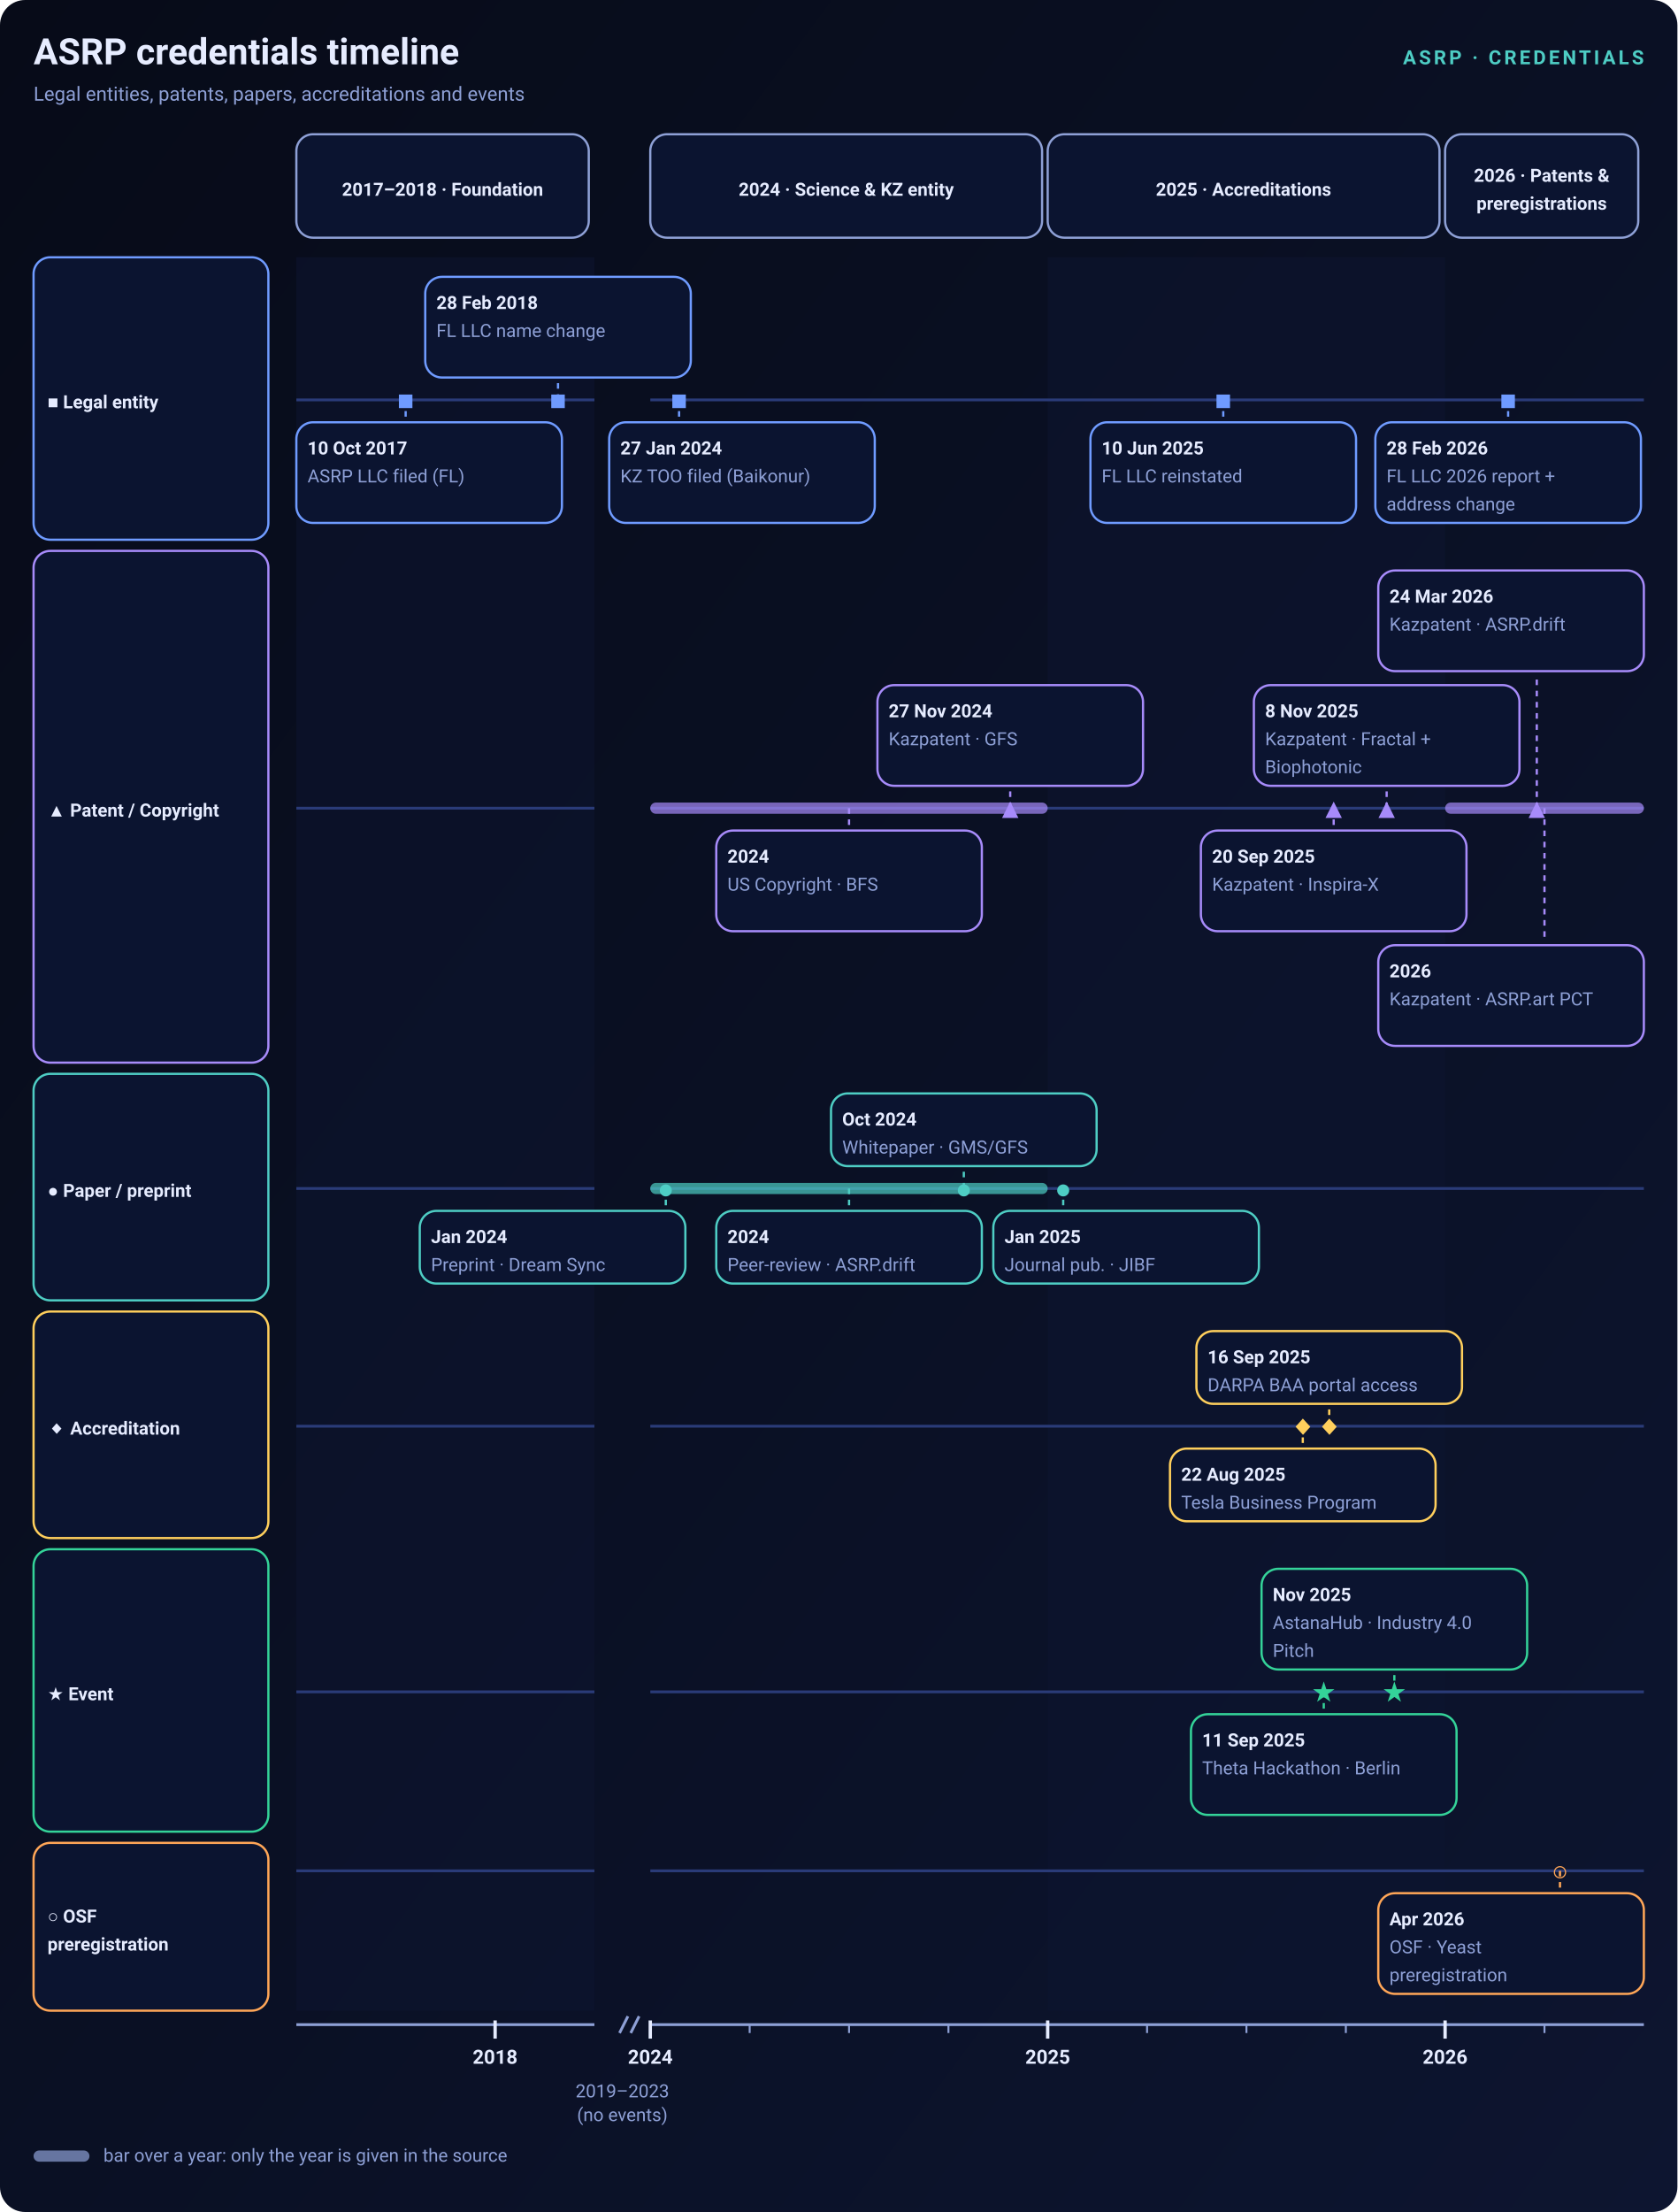
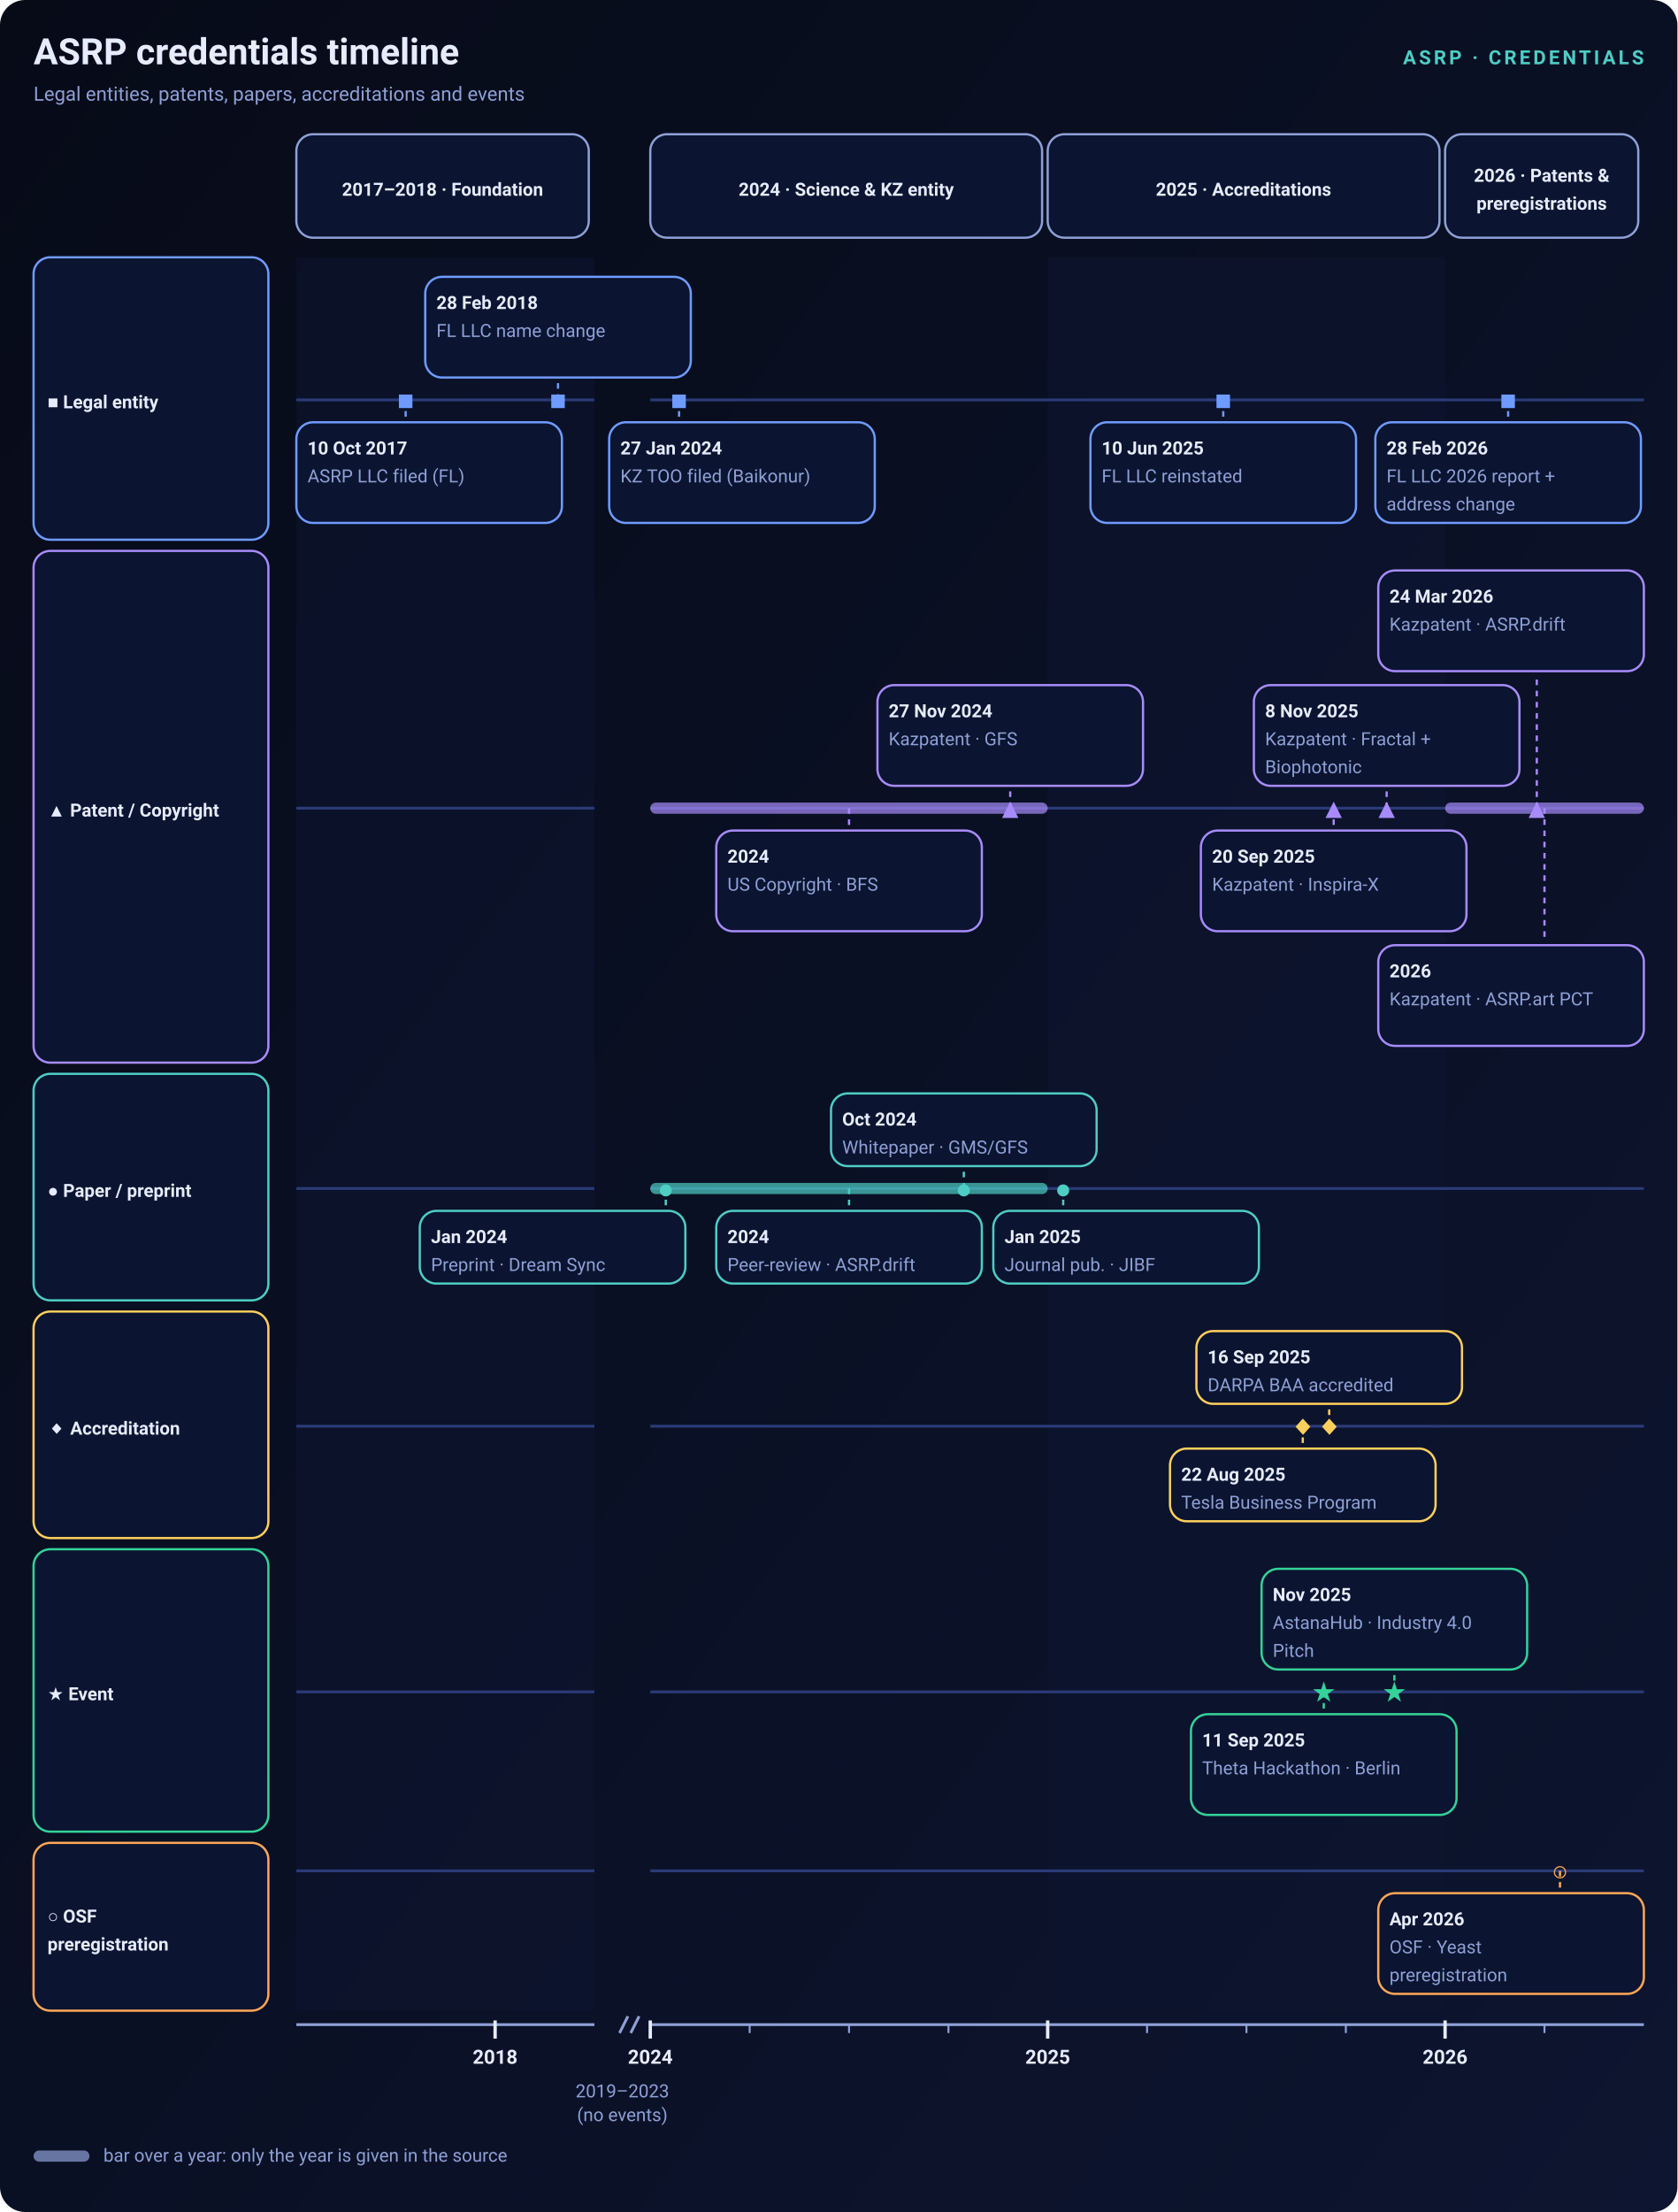
<svg xmlns="http://www.w3.org/2000/svg" viewBox="0 0 1200 1582" width="1200" height="1582" role="img" aria-labelledby="t d">
  <defs>
    <linearGradient id="bg" x1="0" y1="0" x2="1" y2="1">
      <stop offset="0" stop-color="#070b18" />
      <stop offset="1" stop-color="#0d1530" />
    </linearGradient>
    <filter id="glow" x="-50%" y="-50%" width="200%" height="200%">
      <feGaussianBlur stdDeviation="3" result="b" />
      <feMerge>
        <feMergeNode in="b" />
        <feMergeNode in="SourceGraphic" />
      </feMerge>
    </filter>
  </defs>
  <rect width="1200" height="1582" rx="18" fill="url(#bg)" />
  <text x="24" y="46" font-family="'Segoe UI', Roboto, 'Helvetica Neue', Arial, sans-serif" font-size="26" fill="#e6ecff" text-anchor="start" font-weight="700">ASRP credentials timeline</text>
  <text x="24" y="72" font-family="'Segoe UI', Roboto, 'Helvetica Neue', Arial, sans-serif" font-size="14" fill="#8ea0d6" text-anchor="start" font-weight="400">Legal entities, patents, papers, accreditations and events</text>
  <text x="1176" y="46" font-family="'Segoe UI', Roboto, 'Helvetica Neue', Arial, sans-serif" font-size="14" fill="#4ecdc4" text-anchor="end" font-weight="700" letter-spacing="2">ASRP · CREDENTIALS</text>
  <rect x="212" y="96" width="209.2" height="74" rx="12" fill="#0b1430" stroke="#8ea0d6" stroke-width="1.6" />
  <text x="316.6" y="140.0" font-family="'Segoe UI', Roboto, 'Helvetica Neue', Arial, sans-serif" font-size="13" fill="#e6ecff" text-anchor="middle" font-weight="700">2017–2018 · Foundation</text>
  <rect x="465.2" y="96" width="280.3" height="74" rx="12" fill="#0b1430" stroke="#8ea0d6" stroke-width="1.6" />
  <text x="605.4" y="140.0" font-family="'Segoe UI', Roboto, 'Helvetica Neue', Arial, sans-serif" font-size="13" fill="#e6ecff" text-anchor="middle" font-weight="700">2024 · Science &amp; KZ entity</text>
  <rect x="749.5" y="96" width="280.3" height="74" rx="12" fill="#0b1430" stroke="#8ea0d6" stroke-width="1.6" />
  <text x="889.6" y="140.0" font-family="'Segoe UI', Roboto, 'Helvetica Neue', Arial, sans-serif" font-size="13" fill="#e6ecff" text-anchor="middle" font-weight="700">2025 · Accreditations</text>
  <rect x="1033.8" y="96" width="138.2" height="74" rx="12" fill="#0b1430" stroke="#8ea0d6" stroke-width="1.6" />
  <text x="1102.9" y="130.0" font-family="'Segoe UI', Roboto, 'Helvetica Neue', Arial, sans-serif" font-size="13" fill="#e6ecff" text-anchor="middle" font-weight="700">2026 · Patents &amp;</text>
  <text x="1102.9" y="150.0" font-family="'Segoe UI', Roboto, 'Helvetica Neue', Arial, sans-serif" font-size="13" fill="#e6ecff" text-anchor="middle" font-weight="700">preregistrations</text>
  <rect x="212" y="184" width="213.2" height="1254" fill="#0d1530" fill-opacity="0.55" />
  <rect x="749.5" y="184" width="284.3" height="1254" fill="#0d1530" fill-opacity="0.55" />
  <rect x="24" y="184" width="168" height="202" rx="12" fill="#0b1430" stroke="#6f9bff" stroke-width="1.6" />
  <text x="34" y="292.0" font-family="'Segoe UI', Roboto, 'Helvetica Neue', Arial, sans-serif" font-size="13" fill="#e6ecff" text-anchor="start" font-weight="700">■ Legal entity</text>
  <line x1="212" y1="286" x2="425.231" y2="286" stroke="#2a3b78" stroke-width="2" />
  <line x1="465.231" y1="286" x2="1176" y2="286" stroke="#2a3b78" stroke-width="2" />
  <line x1="290.2" y1="286" x2="290.2" y2="300" stroke="#6f9bff" stroke-width="1.6" stroke-dasharray="4 4" />
  <text x="290.2" y="293" font-family="'Segoe UI', Roboto, 'Helvetica Neue', Arial, sans-serif" font-size="20" fill="#6f9bff" text-anchor="middle" font-weight="800">■</text>
  <line x1="399.2" y1="286" x2="399.2" y2="272" stroke="#6f9bff" stroke-width="1.6" stroke-dasharray="4 4" />
  <text x="399.2" y="293" font-family="'Segoe UI', Roboto, 'Helvetica Neue', Arial, sans-serif" font-size="20" fill="#6f9bff" text-anchor="middle" font-weight="800">■</text>
  <line x1="485.8" y1="286" x2="485.8" y2="300" stroke="#6f9bff" stroke-width="1.6" stroke-dasharray="4 4" />
  <text x="485.8" y="293" font-family="'Segoe UI', Roboto, 'Helvetica Neue', Arial, sans-serif" font-size="20" fill="#6f9bff" text-anchor="middle" font-weight="800">■</text>
  <line x1="875.1" y1="286" x2="875.1" y2="300" stroke="#6f9bff" stroke-width="1.6" stroke-dasharray="4 4" />
  <text x="875.1" y="293" font-family="'Segoe UI', Roboto, 'Helvetica Neue', Arial, sans-serif" font-size="20" fill="#6f9bff" text-anchor="middle" font-weight="800">■</text>
  <line x1="1078.9" y1="286" x2="1078.9" y2="300" stroke="#6f9bff" stroke-width="1.6" stroke-dasharray="4 4" />
  <text x="1078.9" y="293" font-family="'Segoe UI', Roboto, 'Helvetica Neue', Arial, sans-serif" font-size="20" fill="#6f9bff" text-anchor="middle" font-weight="800">■</text>
  <rect x="212" y="302" width="190" height="72" rx="12" fill="#0b1430" stroke="#6f9bff" stroke-width="1.6" />
  <text x="220" y="325.0" font-family="'Segoe UI', Roboto, 'Helvetica Neue', Arial, sans-serif" font-size="13" fill="#e6ecff" text-anchor="start" font-weight="700">10 Oct 2017</text>
  <text x="220" y="345.0" font-family="'Segoe UI', Roboto, 'Helvetica Neue', Arial, sans-serif" font-size="13" fill="#8ea0d6" text-anchor="start" font-weight="400">ASRP LLC filed (FL)</text>
  <rect x="304.2" y="198" width="190" height="72" rx="12" fill="#0b1430" stroke="#6f9bff" stroke-width="1.6" />
  <text x="312.2" y="221.0" font-family="'Segoe UI', Roboto, 'Helvetica Neue', Arial, sans-serif" font-size="13" fill="#e6ecff" text-anchor="start" font-weight="700">28 Feb 2018</text>
  <text x="312.2" y="241.0" font-family="'Segoe UI', Roboto, 'Helvetica Neue', Arial, sans-serif" font-size="13" fill="#8ea0d6" text-anchor="start" font-weight="400">FL LLC name change</text>
  <rect x="435.8" y="302" width="190" height="72" rx="12" fill="#0b1430" stroke="#6f9bff" stroke-width="1.6" />
  <text x="443.8" y="325.0" font-family="'Segoe UI', Roboto, 'Helvetica Neue', Arial, sans-serif" font-size="13" fill="#e6ecff" text-anchor="start" font-weight="700">27 Jan 2024</text>
  <text x="443.8" y="345.0" font-family="'Segoe UI', Roboto, 'Helvetica Neue', Arial, sans-serif" font-size="13" fill="#8ea0d6" text-anchor="start" font-weight="400">KZ TOO filed (Baikonur)</text>
  <rect x="780.1" y="302" width="190" height="72" rx="12" fill="#0b1430" stroke="#6f9bff" stroke-width="1.6" />
  <text x="788.1" y="325.0" font-family="'Segoe UI', Roboto, 'Helvetica Neue', Arial, sans-serif" font-size="13" fill="#e6ecff" text-anchor="start" font-weight="700">10 Jun 2025</text>
  <text x="788.1" y="345.0" font-family="'Segoe UI', Roboto, 'Helvetica Neue', Arial, sans-serif" font-size="13" fill="#8ea0d6" text-anchor="start" font-weight="400">FL LLC reinstated</text>
  <rect x="983.9" y="302" width="190" height="72" rx="12" fill="#0b1430" stroke="#6f9bff" stroke-width="1.6" />
  <text x="991.9" y="325.0" font-family="'Segoe UI', Roboto, 'Helvetica Neue', Arial, sans-serif" font-size="13" fill="#e6ecff" text-anchor="start" font-weight="700">28 Feb 2026</text>
  <text x="991.9" y="345.0" font-family="'Segoe UI', Roboto, 'Helvetica Neue', Arial, sans-serif" font-size="13" fill="#8ea0d6" text-anchor="start" font-weight="400">FL LLC 2026 report +</text>
  <text x="991.9" y="365.0" font-family="'Segoe UI', Roboto, 'Helvetica Neue', Arial, sans-serif" font-size="13" fill="#8ea0d6" text-anchor="start" font-weight="400">address change</text>
  <rect x="24" y="394" width="168" height="366" rx="12" fill="#0b1430" stroke="#a78bfa" stroke-width="1.6" />
  <text x="34" y="584.0" font-family="'Segoe UI', Roboto, 'Helvetica Neue', Arial, sans-serif" font-size="13" fill="#e6ecff" text-anchor="start" font-weight="700">▲ Patent / Copyright</text>
  <line x1="212" y1="578" x2="425.231" y2="578" stroke="#2a3b78" stroke-width="2" />
  <line x1="465.231" y1="578" x2="1176" y2="578" stroke="#2a3b78" stroke-width="2" />
  <line x1="607.4" y1="578" x2="607.4" y2="592" stroke="#a78bfa" stroke-width="1.6" stroke-dasharray="4 4" />
  <rect x="465.2" y="574" width="284.3" height="8" rx="4" fill="#a78bfa" fill-opacity="0.7" />
  <line x1="722.7" y1="578" x2="722.7" y2="564" stroke="#a78bfa" stroke-width="1.6" stroke-dasharray="4 4" />
  <text x="722.7" y="585" font-family="'Segoe UI', Roboto, 'Helvetica Neue', Arial, sans-serif" font-size="20" fill="#a78bfa" text-anchor="middle" font-weight="800">▲</text>
  <line x1="954.1" y1="578" x2="954.1" y2="592" stroke="#a78bfa" stroke-width="1.6" stroke-dasharray="4 4" />
  <text x="954.1" y="585" font-family="'Segoe UI', Roboto, 'Helvetica Neue', Arial, sans-serif" font-size="20" fill="#a78bfa" text-anchor="middle" font-weight="800">▲</text>
  <line x1="992.0" y1="578" x2="992.0" y2="564" stroke="#a78bfa" stroke-width="1.6" stroke-dasharray="4 4" />
  <text x="992.0" y="585" font-family="'Segoe UI', Roboto, 'Helvetica Neue', Arial, sans-serif" font-size="20" fill="#a78bfa" text-anchor="middle" font-weight="800">▲</text>
  <line x1="1104.9" y1="578" x2="1104.9" y2="674" stroke="#a78bfa" stroke-width="1.6" stroke-dasharray="4 4" />
  <rect x="1033.8" y="574" width="142.2" height="8" rx="4" fill="#a78bfa" fill-opacity="0.7" />
  <line x1="1099.4" y1="578" x2="1099.4" y2="482" stroke="#a78bfa" stroke-width="1.6" stroke-dasharray="4 4" />
  <text x="1099.4" y="585" font-family="'Segoe UI', Roboto, 'Helvetica Neue', Arial, sans-serif" font-size="20" fill="#a78bfa" text-anchor="middle" font-weight="800">▲</text>
  <rect x="512.4" y="594" width="190" height="72" rx="12" fill="#0b1430" stroke="#a78bfa" stroke-width="1.6" />
  <text x="520.4" y="617.0" font-family="'Segoe UI', Roboto, 'Helvetica Neue', Arial, sans-serif" font-size="13" fill="#e6ecff" text-anchor="start" font-weight="700">2024</text>
  <text x="520.4" y="637.0" font-family="'Segoe UI', Roboto, 'Helvetica Neue', Arial, sans-serif" font-size="13" fill="#8ea0d6" text-anchor="start" font-weight="400">US Copyright · BFS</text>
  <rect x="627.7" y="490" width="190" height="72" rx="12" fill="#0b1430" stroke="#a78bfa" stroke-width="1.6" />
  <text x="635.7" y="513.0" font-family="'Segoe UI', Roboto, 'Helvetica Neue', Arial, sans-serif" font-size="13" fill="#e6ecff" text-anchor="start" font-weight="700">27 Nov 2024</text>
  <text x="635.7" y="533.0" font-family="'Segoe UI', Roboto, 'Helvetica Neue', Arial, sans-serif" font-size="13" fill="#8ea0d6" text-anchor="start" font-weight="400">Kazpatent · GFS</text>
  <rect x="859.1" y="594" width="190" height="72" rx="12" fill="#0b1430" stroke="#a78bfa" stroke-width="1.6" />
  <text x="867.1" y="617.0" font-family="'Segoe UI', Roboto, 'Helvetica Neue', Arial, sans-serif" font-size="13" fill="#e6ecff" text-anchor="start" font-weight="700">20 Sep 2025</text>
  <text x="867.1" y="637.0" font-family="'Segoe UI', Roboto, 'Helvetica Neue', Arial, sans-serif" font-size="13" fill="#8ea0d6" text-anchor="start" font-weight="400">Kazpatent · Inspira-X</text>
  <rect x="897.0" y="490" width="190" height="72" rx="12" fill="#0b1430" stroke="#a78bfa" stroke-width="1.6" />
  <text x="905.0" y="513.0" font-family="'Segoe UI', Roboto, 'Helvetica Neue', Arial, sans-serif" font-size="13" fill="#e6ecff" text-anchor="start" font-weight="700">8 Nov 2025</text>
  <text x="905.0" y="533.0" font-family="'Segoe UI', Roboto, 'Helvetica Neue', Arial, sans-serif" font-size="13" fill="#8ea0d6" text-anchor="start" font-weight="400">Kazpatent · Fractal +</text>
  <text x="905.0" y="553.0" font-family="'Segoe UI', Roboto, 'Helvetica Neue', Arial, sans-serif" font-size="13" fill="#8ea0d6" text-anchor="start" font-weight="400">Biophotonic</text>
  <rect x="986" y="676" width="190" height="72" rx="12" fill="#0b1430" stroke="#a78bfa" stroke-width="1.6" />
  <text x="994" y="699.0" font-family="'Segoe UI', Roboto, 'Helvetica Neue', Arial, sans-serif" font-size="13" fill="#e6ecff" text-anchor="start" font-weight="700">2026</text>
  <text x="994" y="719.0" font-family="'Segoe UI', Roboto, 'Helvetica Neue', Arial, sans-serif" font-size="13" fill="#8ea0d6" text-anchor="start" font-weight="400">Kazpatent · ASRP.art PCT</text>
  <rect x="986" y="408" width="190" height="72" rx="12" fill="#0b1430" stroke="#a78bfa" stroke-width="1.6" />
  <text x="994" y="431.0" font-family="'Segoe UI', Roboto, 'Helvetica Neue', Arial, sans-serif" font-size="13" fill="#e6ecff" text-anchor="start" font-weight="700">24 Mar 2026</text>
  <text x="994" y="451.0" font-family="'Segoe UI', Roboto, 'Helvetica Neue', Arial, sans-serif" font-size="13" fill="#8ea0d6" text-anchor="start" font-weight="400">Kazpatent · ASRP.drift</text>
  <rect x="24" y="768" width="168" height="162" rx="12" fill="#0b1430" stroke="#4ecdc4" stroke-width="1.6" />
  <text x="34" y="856.0" font-family="'Segoe UI', Roboto, 'Helvetica Neue', Arial, sans-serif" font-size="13" fill="#e6ecff" text-anchor="start" font-weight="700">● Paper / preprint</text>
  <line x1="212" y1="850" x2="425.231" y2="850" stroke="#2a3b78" stroke-width="2" />
  <line x1="465.231" y1="850" x2="1176" y2="850" stroke="#2a3b78" stroke-width="2" />
  <line x1="607.4" y1="850" x2="607.4" y2="864" stroke="#4ecdc4" stroke-width="1.6" stroke-dasharray="4 4" />
  <rect x="465.2" y="846" width="284.3" height="8" rx="4" fill="#4ecdc4" fill-opacity="0.7" />
  <line x1="476.3" y1="850" x2="476.3" y2="864" stroke="#4ecdc4" stroke-width="1.6" stroke-dasharray="4 4" />
  <text x="476.3" y="857" font-family="'Segoe UI', Roboto, 'Helvetica Neue', Arial, sans-serif" font-size="20" fill="#4ecdc4" text-anchor="middle" font-weight="800">●</text>
  <line x1="689.5" y1="850" x2="689.5" y2="836" stroke="#4ecdc4" stroke-width="1.6" stroke-dasharray="4 4" />
  <text x="689.5" y="857" font-family="'Segoe UI', Roboto, 'Helvetica Neue', Arial, sans-serif" font-size="20" fill="#4ecdc4" text-anchor="middle" font-weight="800">●</text>
  <line x1="760.6" y1="850" x2="760.6" y2="864" stroke="#4ecdc4" stroke-width="1.6" stroke-dasharray="4 4" />
  <text x="760.6" y="857" font-family="'Segoe UI', Roboto, 'Helvetica Neue', Arial, sans-serif" font-size="20" fill="#4ecdc4" text-anchor="middle" font-weight="800">●</text>
  <rect x="512.4" y="866" width="190" height="52" rx="12" fill="#0b1430" stroke="#4ecdc4" stroke-width="1.6" />
  <text x="520.4" y="889.0" font-family="'Segoe UI', Roboto, 'Helvetica Neue', Arial, sans-serif" font-size="13" fill="#e6ecff" text-anchor="start" font-weight="700">2024</text>
  <text x="520.4" y="909.0" font-family="'Segoe UI', Roboto, 'Helvetica Neue', Arial, sans-serif" font-size="13" fill="#8ea0d6" text-anchor="start" font-weight="400">Peer-review · ASRP.drift</text>
  <rect x="300.3" y="866" width="190" height="52" rx="12" fill="#0b1430" stroke="#4ecdc4" stroke-width="1.6" />
  <text x="308.3" y="889.0" font-family="'Segoe UI', Roboto, 'Helvetica Neue', Arial, sans-serif" font-size="13" fill="#e6ecff" text-anchor="start" font-weight="700">Jan 2024</text>
  <text x="308.3" y="909.0" font-family="'Segoe UI', Roboto, 'Helvetica Neue', Arial, sans-serif" font-size="13" fill="#8ea0d6" text-anchor="start" font-weight="400">Preprint · Dream Sync</text>
  <rect x="594.5" y="782" width="190" height="52" rx="12" fill="#0b1430" stroke="#4ecdc4" stroke-width="1.6" />
  <text x="602.5" y="805.0" font-family="'Segoe UI', Roboto, 'Helvetica Neue', Arial, sans-serif" font-size="13" fill="#e6ecff" text-anchor="start" font-weight="700">Oct 2024</text>
  <text x="602.5" y="825.0" font-family="'Segoe UI', Roboto, 'Helvetica Neue', Arial, sans-serif" font-size="13" fill="#8ea0d6" text-anchor="start" font-weight="400">Whitepaper · GMS/GFS</text>
  <rect x="710.6" y="866" width="190" height="52" rx="12" fill="#0b1430" stroke="#4ecdc4" stroke-width="1.6" />
  <text x="718.6" y="889.0" font-family="'Segoe UI', Roboto, 'Helvetica Neue', Arial, sans-serif" font-size="13" fill="#e6ecff" text-anchor="start" font-weight="700">Jan 2025</text>
  <text x="718.6" y="909.0" font-family="'Segoe UI', Roboto, 'Helvetica Neue', Arial, sans-serif" font-size="13" fill="#8ea0d6" text-anchor="start" font-weight="400">Journal pub. · JIBF</text>
  <rect x="24" y="938" width="168" height="162" rx="12" fill="#0b1430" stroke="#ffcf5c" stroke-width="1.6" />
  <text x="34" y="1026.0" font-family="'Segoe UI', Roboto, 'Helvetica Neue', Arial, sans-serif" font-size="13" fill="#e6ecff" text-anchor="start" font-weight="700">◆ Accreditation</text>
  <line x1="212" y1="1020" x2="425.231" y2="1020" stroke="#2a3b78" stroke-width="2" />
  <line x1="465.231" y1="1020" x2="1176" y2="1020" stroke="#2a3b78" stroke-width="2" />
  <line x1="932.0" y1="1020" x2="932.0" y2="1034" stroke="#ffcf5c" stroke-width="1.6" stroke-dasharray="4 4" />
  <text x="932.0" y="1027" font-family="'Segoe UI', Roboto, 'Helvetica Neue', Arial, sans-serif" font-size="20" fill="#ffcf5c" text-anchor="middle" font-weight="800">◆</text>
  <line x1="950.9" y1="1020" x2="950.9" y2="1006" stroke="#ffcf5c" stroke-width="1.6" stroke-dasharray="4 4" />
  <text x="950.9" y="1027" font-family="'Segoe UI', Roboto, 'Helvetica Neue', Arial, sans-serif" font-size="20" fill="#ffcf5c" text-anchor="middle" font-weight="800">◆</text>
  <rect x="837.0" y="1036" width="190" height="52" rx="12" fill="#0b1430" stroke="#ffcf5c" stroke-width="1.6" />
  <text x="845.0" y="1059.0" font-family="'Segoe UI', Roboto, 'Helvetica Neue', Arial, sans-serif" font-size="13" fill="#e6ecff" text-anchor="start" font-weight="700">22 Aug 2025</text>
  <text x="845.0" y="1079.0" font-family="'Segoe UI', Roboto, 'Helvetica Neue', Arial, sans-serif" font-size="13" fill="#8ea0d6" text-anchor="start" font-weight="400">Tesla Business Program</text>
  <rect x="855.9" y="952" width="190" height="52" rx="12" fill="#0b1430" stroke="#ffcf5c" stroke-width="1.6" />
  <text x="863.9" y="975.0" font-family="'Segoe UI', Roboto, 'Helvetica Neue', Arial, sans-serif" font-size="13" fill="#e6ecff" text-anchor="start" font-weight="700">16 Sep 2025</text>
-   <text x="863.9" y="995.0" font-family="'Segoe UI', Roboto, 'Helvetica Neue', Arial, sans-serif" font-size="13" fill="#8ea0d6" text-anchor="start" font-weight="400">DARPA BAA portal access</text>
+   <text x="863.9" y="995.0" font-family="'Segoe UI', Roboto, 'Helvetica Neue', Arial, sans-serif" font-size="13" fill="#8ea0d6" text-anchor="start" font-weight="400">DARPA BAA accredited</text>
  <rect x="24" y="1108" width="168" height="202" rx="12" fill="#0b1430" stroke="#34d399" stroke-width="1.6" />
  <text x="34" y="1216.0" font-family="'Segoe UI', Roboto, 'Helvetica Neue', Arial, sans-serif" font-size="13" fill="#e6ecff" text-anchor="start" font-weight="700">★ Event</text>
  <line x1="212" y1="1210" x2="425.231" y2="1210" stroke="#2a3b78" stroke-width="2" />
  <line x1="465.231" y1="1210" x2="1176" y2="1210" stroke="#2a3b78" stroke-width="2" />
  <line x1="947.0" y1="1210" x2="947.0" y2="1224" stroke="#34d399" stroke-width="1.6" stroke-dasharray="4 4" />
  <text x="947.0" y="1217" font-family="'Segoe UI', Roboto, 'Helvetica Neue', Arial, sans-serif" font-size="20" fill="#34d399" text-anchor="middle" font-weight="800">★</text>
  <line x1="997.5" y1="1210" x2="997.5" y2="1196" stroke="#34d399" stroke-width="1.6" stroke-dasharray="4 4" />
  <text x="997.5" y="1217" font-family="'Segoe UI', Roboto, 'Helvetica Neue', Arial, sans-serif" font-size="20" fill="#34d399" text-anchor="middle" font-weight="800">★</text>
  <rect x="852.0" y="1226" width="190" height="72" rx="12" fill="#0b1430" stroke="#34d399" stroke-width="1.6" />
  <text x="860.0" y="1249.0" font-family="'Segoe UI', Roboto, 'Helvetica Neue', Arial, sans-serif" font-size="13" fill="#e6ecff" text-anchor="start" font-weight="700">11 Sep 2025</text>
  <text x="860.0" y="1269.0" font-family="'Segoe UI', Roboto, 'Helvetica Neue', Arial, sans-serif" font-size="13" fill="#8ea0d6" text-anchor="start" font-weight="400">Theta Hackathon · Berlin</text>
  <rect x="902.5" y="1122" width="190" height="72" rx="12" fill="#0b1430" stroke="#34d399" stroke-width="1.6" />
  <text x="910.5" y="1145.0" font-family="'Segoe UI', Roboto, 'Helvetica Neue', Arial, sans-serif" font-size="13" fill="#e6ecff" text-anchor="start" font-weight="700">Nov 2025</text>
  <text x="910.5" y="1165.0" font-family="'Segoe UI', Roboto, 'Helvetica Neue', Arial, sans-serif" font-size="13" fill="#8ea0d6" text-anchor="start" font-weight="400">AstanaHub · Industry 4.0</text>
  <text x="910.5" y="1185.0" font-family="'Segoe UI', Roboto, 'Helvetica Neue', Arial, sans-serif" font-size="13" fill="#8ea0d6" text-anchor="start" font-weight="400">Pitch</text>
  <rect x="24" y="1318" width="168" height="120" rx="12" fill="#0b1430" stroke="#ffa657" stroke-width="1.6" />
  <text x="34" y="1375.0" font-family="'Segoe UI', Roboto, 'Helvetica Neue', Arial, sans-serif" font-size="13" fill="#e6ecff" text-anchor="start" font-weight="700">○ OSF</text>
  <text x="34" y="1395.0" font-family="'Segoe UI', Roboto, 'Helvetica Neue', Arial, sans-serif" font-size="13" fill="#e6ecff" text-anchor="start" font-weight="700">preregistration</text>
  <line x1="212" y1="1338" x2="425.231" y2="1338" stroke="#2a3b78" stroke-width="2" />
  <line x1="465.231" y1="1338" x2="1176" y2="1338" stroke="#2a3b78" stroke-width="2" />
  <line x1="1116.0" y1="1338" x2="1116.0" y2="1352" stroke="#ffa657" stroke-width="1.6" stroke-dasharray="4 4" />
  <text x="1116.0" y="1345" font-family="'Segoe UI', Roboto, 'Helvetica Neue', Arial, sans-serif" font-size="20" fill="#ffa657" text-anchor="middle" font-weight="800">○</text>
  <rect x="986" y="1354" width="190" height="72" rx="12" fill="#0b1430" stroke="#ffa657" stroke-width="1.6" />
  <text x="994" y="1377.0" font-family="'Segoe UI', Roboto, 'Helvetica Neue', Arial, sans-serif" font-size="13" fill="#e6ecff" text-anchor="start" font-weight="700">Apr 2026</text>
  <text x="994" y="1397.0" font-family="'Segoe UI', Roboto, 'Helvetica Neue', Arial, sans-serif" font-size="13" fill="#8ea0d6" text-anchor="start" font-weight="400">OSF · Yeast</text>
  <text x="994" y="1417.0" font-family="'Segoe UI', Roboto, 'Helvetica Neue', Arial, sans-serif" font-size="13" fill="#8ea0d6" text-anchor="start" font-weight="400">preregistration</text>
  <line x1="212" y1="1448" x2="425.231" y2="1448" stroke="#8ea0d6" stroke-width="2" />
  <line x1="465.231" y1="1448" x2="1176" y2="1448" stroke="#8ea0d6" stroke-width="2" />
  <line x1="536.3" y1="1448" x2="536.3" y2="1454" stroke="#8ea0d6" stroke-width="1.4" />
  <line x1="607.4" y1="1448" x2="607.4" y2="1454" stroke="#8ea0d6" stroke-width="1.4" />
  <line x1="678.5" y1="1448" x2="678.5" y2="1454" stroke="#8ea0d6" stroke-width="1.4" />
  <line x1="820.6" y1="1448" x2="820.6" y2="1454" stroke="#8ea0d6" stroke-width="1.4" />
  <line x1="891.7" y1="1448" x2="891.7" y2="1454" stroke="#8ea0d6" stroke-width="1.4" />
  <line x1="962.8" y1="1448" x2="962.8" y2="1454" stroke="#8ea0d6" stroke-width="1.4" />
  <line x1="1104.9" y1="1448" x2="1104.9" y2="1454" stroke="#8ea0d6" stroke-width="1.4" />
  <line x1="354.2" y1="1445" x2="354.2" y2="1458" stroke="#e6ecff" stroke-width="2.4" />
  <text x="354.2" y="1476" font-family="'Segoe UI', Roboto, 'Helvetica Neue', Arial, sans-serif" font-size="14" fill="#e6ecff" text-anchor="middle" font-weight="700">2018</text>
  <line x1="465.2" y1="1445" x2="465.2" y2="1458" stroke="#e6ecff" stroke-width="2.4" />
  <text x="465.2" y="1476" font-family="'Segoe UI', Roboto, 'Helvetica Neue', Arial, sans-serif" font-size="14" fill="#e6ecff" text-anchor="middle" font-weight="700">2024</text>
  <line x1="749.5" y1="1445" x2="749.5" y2="1458" stroke="#e6ecff" stroke-width="2.4" />
  <text x="749.5" y="1476" font-family="'Segoe UI', Roboto, 'Helvetica Neue', Arial, sans-serif" font-size="14" fill="#e6ecff" text-anchor="middle" font-weight="700">2025</text>
  <line x1="1033.8" y1="1445" x2="1033.8" y2="1458" stroke="#e6ecff" stroke-width="2.4" />
  <text x="1033.8" y="1476" font-family="'Segoe UI', Roboto, 'Helvetica Neue', Arial, sans-serif" font-size="14" fill="#e6ecff" text-anchor="middle" font-weight="700">2026</text>
  <path d="M449.2,1442 l-6,12 M457.2,1442 l-6,12" stroke="#8ea0d6" stroke-width="2" fill="none" />
  <text x="445.231" y="1500" font-family="'Segoe UI', Roboto, 'Helvetica Neue', Arial, sans-serif" font-size="13" fill="#8ea0d6" text-anchor="middle" font-weight="400">2019–2023</text>
  <text x="445.231" y="1517" font-family="'Segoe UI', Roboto, 'Helvetica Neue', Arial, sans-serif" font-size="13" fill="#8ea0d6" text-anchor="middle" font-weight="400">(no events)</text>
  <rect x="24" y="1538" width="40" height="8" rx="4" fill="#8ea0d6" fill-opacity="0.7" />
  <text x="74" y="1546" font-family="'Segoe UI', Roboto, 'Helvetica Neue', Arial, sans-serif" font-size="13" fill="#8ea0d6" text-anchor="start" font-weight="400">bar over a year: only the year is given in the source</text>
</svg>
